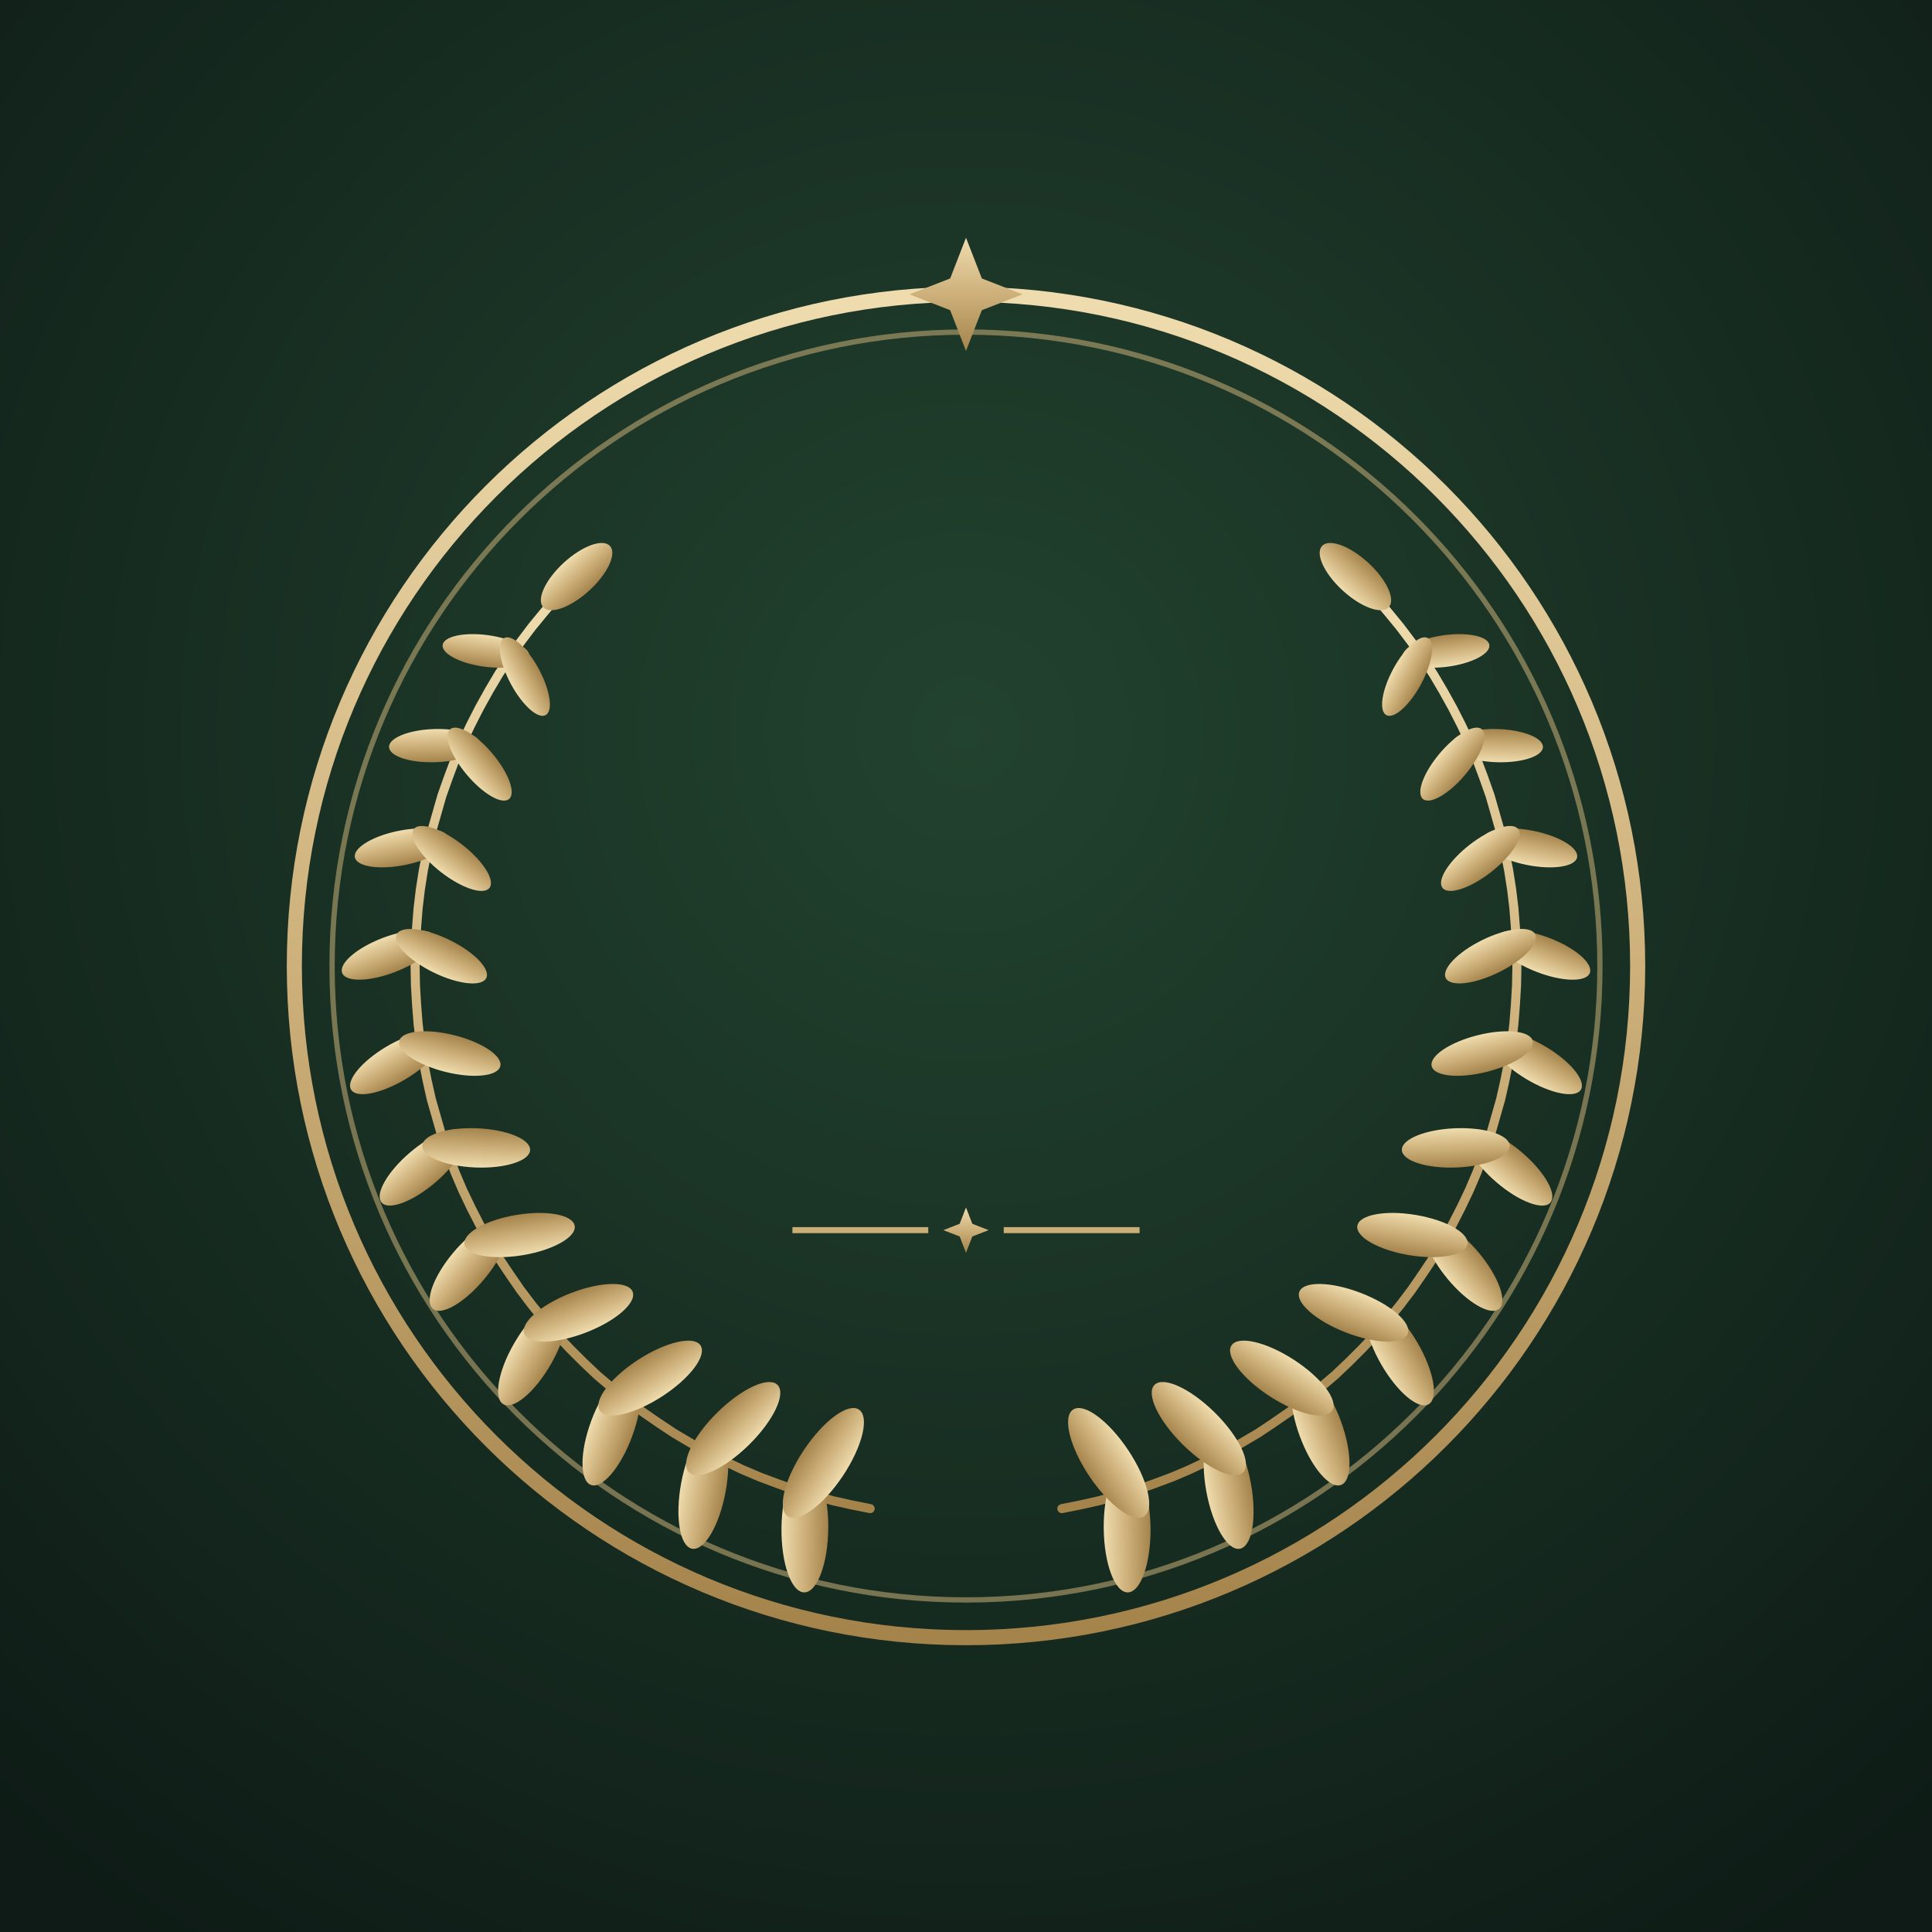
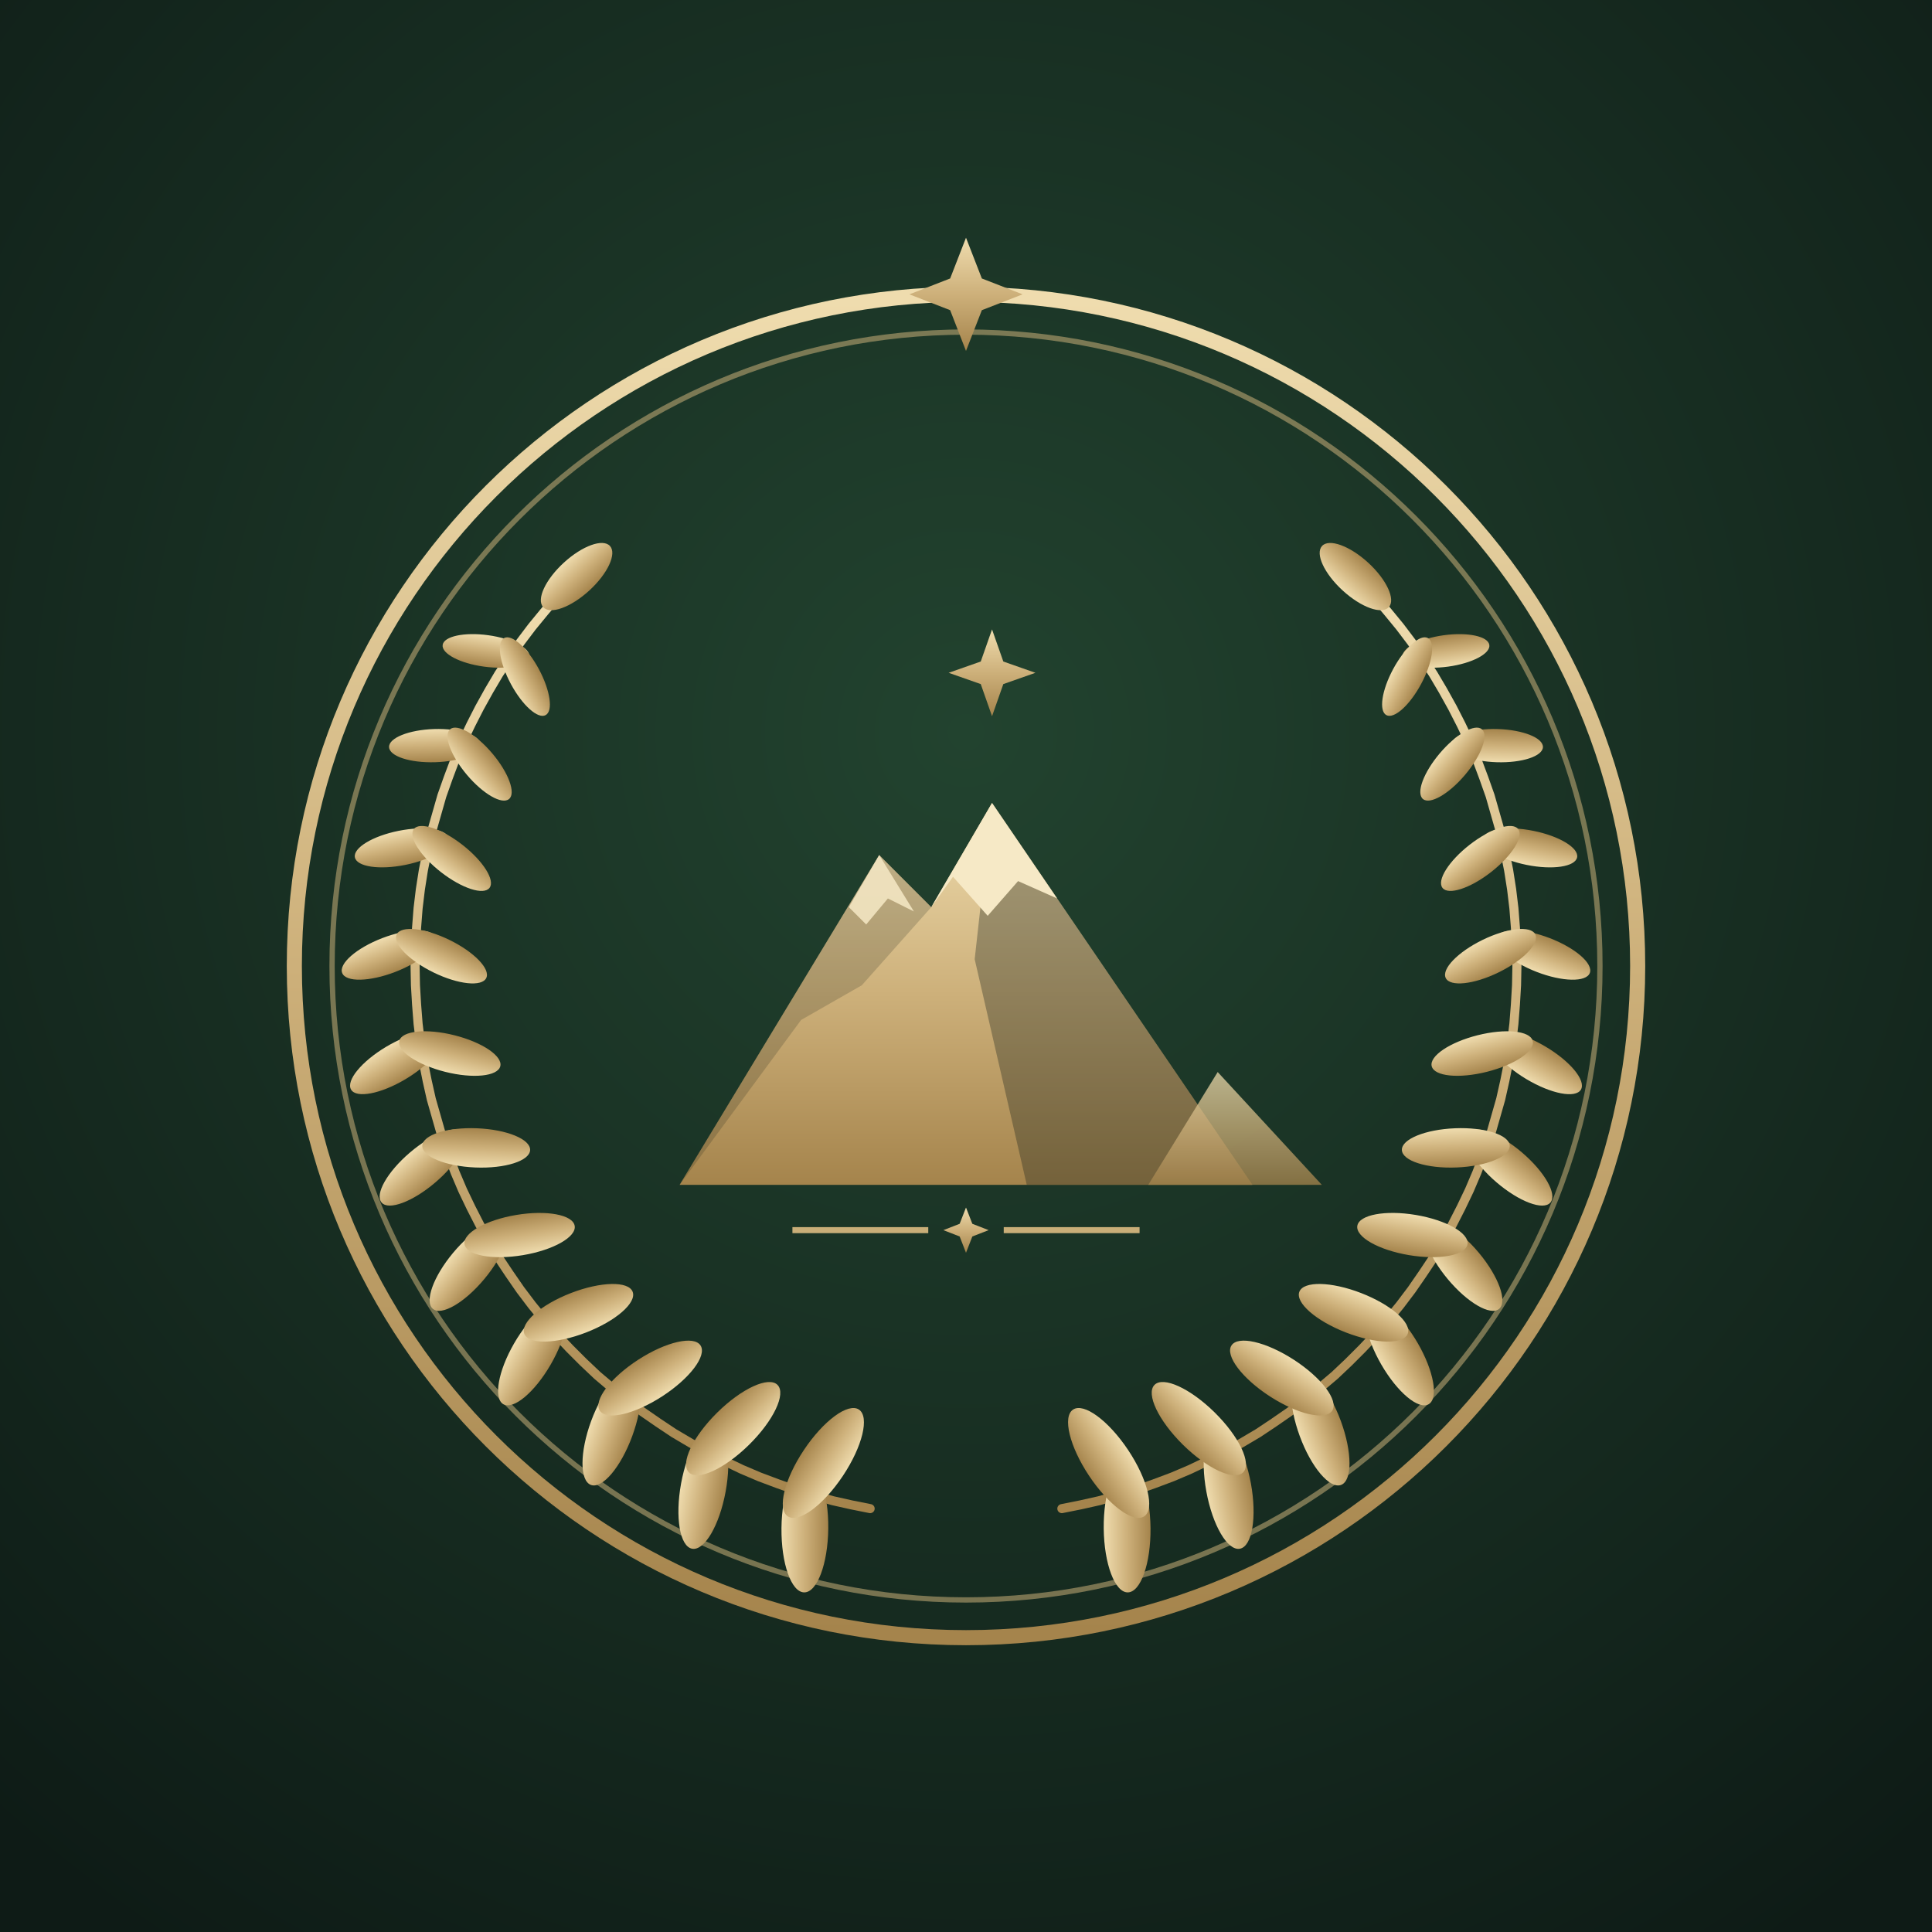
<svg xmlns="http://www.w3.org/2000/svg" viewBox="0 0 512 512" width="512" height="512">
  <defs>
    <linearGradient id="brass" x1="0" y1="0" x2="0" y2="1" gradientUnits="objectBoundingBox">
      <stop offset="0" stop-color="#efdcae" />
      <stop offset="0.5" stop-color="#cdb07a" />
      <stop offset="1" stop-color="#a5844c" />
    </linearGradient>
    <radialGradient id="bg" cx="0.5" cy="0.38" r="0.75">
      <stop offset="0" stop-color="#22432f" />
      <stop offset="1" stop-color="#0e1b16" />
    </radialGradient>
  </defs>
  <rect width="512" height="512" fill="url(#bg)" />
  <circle cx="256" cy="256" r="178" fill="none" stroke="url(#brass)" stroke-width="4" />
  <circle cx="256" cy="256" r="168" fill="none" stroke="#c9ae78" stroke-opacity="0.55" stroke-width="1.4" />
  <polyline points="281.4,399.8 286.4,398.8 291.3,397.7 296.2,396.3 301.1,394.9 305.9,393.2 310.7,391.4 315.4,389.4 320.0,387.2 324.5,384.9 329.0,382.4 333.4,379.8 337.6,377.0 341.8,374.1 345.9,371.0 349.8,367.8 353.7,364.5 357.4,361.0 361.0,357.4 364.5,353.7 367.8,349.8 371.0,345.9 374.1,341.8 377.0,337.6 379.8,333.4 382.4,329.0 384.9,324.5 387.2,320.0 389.4,315.4 391.4,310.7 393.2,305.9 394.9,301.1 396.3,296.2 397.7,291.3 398.8,286.4 399.8,281.4 400.6,276.3 401.2,271.3 401.6,266.2 401.9,261.1 402.0,256.0 401.9,250.9 401.6,245.8 401.2,240.7 400.6,235.7 399.8,230.6 398.8,225.6 397.7,220.7 396.3,215.8 394.9,210.9 393.2,206.1 391.4,201.3 389.4,196.6 387.2,192.0 384.9,187.5 382.4,183.0 379.8,178.6 377.0,174.4 374.1,170.2 371.0,166.1 367.8,162.2 364.5,158.3" fill="none" stroke="url(#brass)" stroke-width="2.4" stroke-linecap="round" stroke-linejoin="round" />
  <ellipse cx="298.7" cy="405.0" rx="17.0" ry="6.2" transform="rotate(-90.6 298.7 405.0)" fill="url(#brass)" />
  <ellipse cx="293.8" cy="387.7" rx="17.0" ry="6.2" transform="rotate(56.3 293.8 387.7)" fill="url(#brass)" />
  <ellipse cx="325.6" cy="394.2" rx="16.5" ry="6.0" transform="rotate(-100.4 325.6 394.2)" fill="url(#brass)" />
  <ellipse cx="317.7" cy="378.6" rx="16.5" ry="6.0" transform="rotate(44.6 317.7 378.6)" fill="url(#brass)" />
  <ellipse cx="349.9" cy="378.6" rx="15.9" ry="5.8" transform="rotate(-110.2 349.9 378.6)" fill="url(#brass)" />
  <ellipse cx="339.7" cy="365.2" rx="15.9" ry="5.8" transform="rotate(32.9 339.7 365.2)" fill="url(#brass)" />
  <ellipse cx="370.9" cy="358.8" rx="15.4" ry="5.6" transform="rotate(-120.0 370.9 358.8)" fill="url(#brass)" />
  <ellipse cx="358.7" cy="347.9" rx="15.4" ry="5.6" transform="rotate(21.2 358.7 347.9)" fill="url(#brass)" />
  <ellipse cx="387.8" cy="335.5" rx="14.8" ry="5.4" transform="rotate(-129.8 387.8 335.5)" fill="url(#brass)" />
  <ellipse cx="374.3" cy="327.3" rx="14.8" ry="5.4" transform="rotate(9.5 374.3 327.3)" fill="url(#brass)" />
  <ellipse cx="400.0" cy="309.4" rx="14.3" ry="5.2" transform="rotate(-139.5 400.0 309.4)" fill="url(#brass)" />
  <ellipse cx="385.8" cy="304.2" rx="14.3" ry="5.2" transform="rotate(-2.3 385.8 304.2)" fill="url(#brass)" />
  <ellipse cx="407.1" cy="281.7" rx="13.8" ry="5.0" transform="rotate(-149.2 407.1 281.7)" fill="url(#brass)" />
  <ellipse cx="392.8" cy="279.2" rx="13.8" ry="5.0" transform="rotate(-14.1 392.8 279.2)" fill="url(#brass)" />
  <ellipse cx="409.0" cy="253.1" rx="13.2" ry="4.8" transform="rotate(-158.9 409.0 253.1)" fill="url(#brass)" />
  <ellipse cx="395.0" cy="253.4" rx="13.2" ry="4.8" transform="rotate(-26.0 395.0 253.4)" fill="url(#brass)" />
  <ellipse cx="405.5" cy="224.7" rx="12.7" ry="4.6" transform="rotate(-168.6 405.5 224.7)" fill="url(#brass)" />
  <ellipse cx="392.3" cy="227.5" rx="12.7" ry="4.6" transform="rotate(-37.9 392.3 227.5)" fill="url(#brass)" />
  <ellipse cx="396.8" cy="197.6" rx="12.1" ry="4.4" transform="rotate(-178.2 396.8 197.6)" fill="url(#brass)" />
  <ellipse cx="384.9" cy="202.5" rx="12.1" ry="4.4" transform="rotate(-49.8 384.9 202.5)" fill="url(#brass)" />
  <ellipse cx="383.2" cy="172.5" rx="11.6" ry="4.2" transform="rotate(-187.8 383.2 172.5)" fill="url(#brass)" />
  <ellipse cx="372.9" cy="179.3" rx="11.6" ry="4.2" transform="rotate(-61.7 372.9 179.3)" fill="url(#brass)" />
  <ellipse cx="359.2" cy="152.8" rx="12" ry="5" transform="rotate(-137.5 359.2 152.8)" fill="url(#brass)" />
  <polyline points="230.6,399.8 225.6,398.8 220.7,397.7 215.8,396.3 210.9,394.9 206.1,393.2 201.3,391.4 196.6,389.4 192.0,387.2 187.5,384.9 183.0,382.4 178.6,379.8 174.4,377.0 170.2,374.1 166.1,371.0 162.2,367.8 158.3,364.5 154.6,361.0 151.0,357.4 147.5,353.7 144.2,349.8 141.0,345.9 137.9,341.8 135.0,337.6 132.2,333.4 129.6,329.0 127.1,324.5 124.8,320.0 122.6,315.4 120.6,310.7 118.8,305.9 117.1,301.1 115.7,296.2 114.3,291.3 113.2,286.4 112.2,281.4 111.4,276.3 110.8,271.3 110.4,266.2 110.1,261.1 110.0,256.0 110.1,250.9 110.4,245.8 110.8,240.7 111.4,235.7 112.2,230.6 113.2,225.6 114.3,220.7 115.7,215.8 117.1,210.9 118.8,206.1 120.6,201.3 122.6,196.6 124.8,192.0 127.1,187.5 129.6,183.0 132.2,178.6 135.0,174.4 137.9,170.2 141.0,166.1 144.2,162.2 147.5,158.3" fill="none" stroke="url(#brass)" stroke-width="2.4" stroke-linecap="round" stroke-linejoin="round" />
  <ellipse cx="213.3" cy="405.0" rx="17.0" ry="6.2" transform="rotate(-89.4 213.3 405.0)" fill="url(#brass)" />
  <ellipse cx="218.2" cy="387.7" rx="17.0" ry="6.2" transform="rotate(123.7 218.2 387.7)" fill="url(#brass)" />
  <ellipse cx="186.4" cy="394.2" rx="16.5" ry="6.0" transform="rotate(-79.6 186.4 394.2)" fill="url(#brass)" />
  <ellipse cx="194.3" cy="378.6" rx="16.5" ry="6.0" transform="rotate(135.4 194.3 378.6)" fill="url(#brass)" />
  <ellipse cx="162.1" cy="378.6" rx="15.9" ry="5.8" transform="rotate(-69.8 162.1 378.6)" fill="url(#brass)" />
  <ellipse cx="172.3" cy="365.2" rx="15.9" ry="5.8" transform="rotate(147.1 172.3 365.2)" fill="url(#brass)" />
  <ellipse cx="141.1" cy="358.8" rx="15.4" ry="5.6" transform="rotate(-60.0 141.1 358.8)" fill="url(#brass)" />
  <ellipse cx="153.3" cy="347.9" rx="15.4" ry="5.6" transform="rotate(-201.2 153.3 347.9)" fill="url(#brass)" />
  <ellipse cx="124.2" cy="335.5" rx="14.8" ry="5.4" transform="rotate(-50.2 124.2 335.5)" fill="url(#brass)" />
  <ellipse cx="137.7" cy="327.3" rx="14.8" ry="5.4" transform="rotate(-189.5 137.7 327.3)" fill="url(#brass)" />
  <ellipse cx="112.0" cy="309.4" rx="14.3" ry="5.2" transform="rotate(-40.5 112.0 309.4)" fill="url(#brass)" />
  <ellipse cx="126.2" cy="304.2" rx="14.3" ry="5.2" transform="rotate(-177.7 126.2 304.2)" fill="url(#brass)" />
  <ellipse cx="104.9" cy="281.7" rx="13.8" ry="5.0" transform="rotate(-30.8 104.9 281.7)" fill="url(#brass)" />
  <ellipse cx="119.2" cy="279.2" rx="13.8" ry="5.0" transform="rotate(-165.9 119.2 279.2)" fill="url(#brass)" />
  <ellipse cx="103.0" cy="253.1" rx="13.2" ry="4.8" transform="rotate(-21.1 103.0 253.1)" fill="url(#brass)" />
  <ellipse cx="117.0" cy="253.4" rx="13.2" ry="4.8" transform="rotate(-154.0 117.0 253.4)" fill="url(#brass)" />
  <ellipse cx="106.5" cy="224.7" rx="12.7" ry="4.6" transform="rotate(-11.4 106.5 224.7)" fill="url(#brass)" />
  <ellipse cx="119.7" cy="227.5" rx="12.7" ry="4.6" transform="rotate(-142.1 119.7 227.5)" fill="url(#brass)" />
  <ellipse cx="115.2" cy="197.6" rx="12.1" ry="4.4" transform="rotate(-1.8 115.2 197.6)" fill="url(#brass)" />
  <ellipse cx="127.1" cy="202.5" rx="12.1" ry="4.4" transform="rotate(-130.2 127.1 202.5)" fill="url(#brass)" />
  <ellipse cx="128.8" cy="172.5" rx="11.6" ry="4.2" transform="rotate(7.8 128.8 172.5)" fill="url(#brass)" />
  <ellipse cx="139.1" cy="179.3" rx="11.6" ry="4.2" transform="rotate(-118.3 139.1 179.3)" fill="url(#brass)" />
  <ellipse cx="152.8" cy="152.8" rx="12" ry="5" transform="rotate(-42.5 152.8 152.8)" fill="url(#brass)" />
  <path d="M256,63 L260.2,73.8 L271,78 L260.2,82.2 L256,93 L251.8,82.2 L241,78 L251.8,73.8 Z" fill="url(#brass)" />
+   <g transform="translate(256 314) scale(1.15) translate(-256 -314)">
+     <path d="M190,314 L236,238 L248,250 L262,226 L322,314 Z" fill="url(#brass)" />
+     <path d="M262,226 L322,314 L270,314 L258,262 Z" fill="#0e1b16" fill-opacity="0.32" />
+     <path d="M190,314 L236,238 L248,250 L232,268 L218,276 Z" fill="#0e1b16" fill-opacity="0.18" />
+     <path d="M262,226 L277,248 L268,244 L261,252 L253,243 L248,250 Z" fill="#f6e9c6" />
+     <path d="M236,238 L244,251 L238,248 L233,254 L229,250 Z" fill="#f6e9c6" fill-opacity="0.85" />
+     <path d="M298,314 L314,288 L338,314 Z" fill="url(#brass)" fill-opacity="0.75" />
+     <path d="M262,186 L264.6,193.4 L272,196 L264.6,198.6 L262,206 L259.4,198.6 L252,196 L259.4,193.4 Z" fill="url(#brass)" />
+   </g>
  <path d="M210,326 H246 M266,326 H302" stroke="#c9ae78" stroke-width="1.6" />
  <path d="M256,320 L257.68,324.32 L262,326 L257.68,327.68 L256,332 L254.32,327.68 L250,326 L254.32,324.32 Z" fill="url(#brass)" />
</svg>
